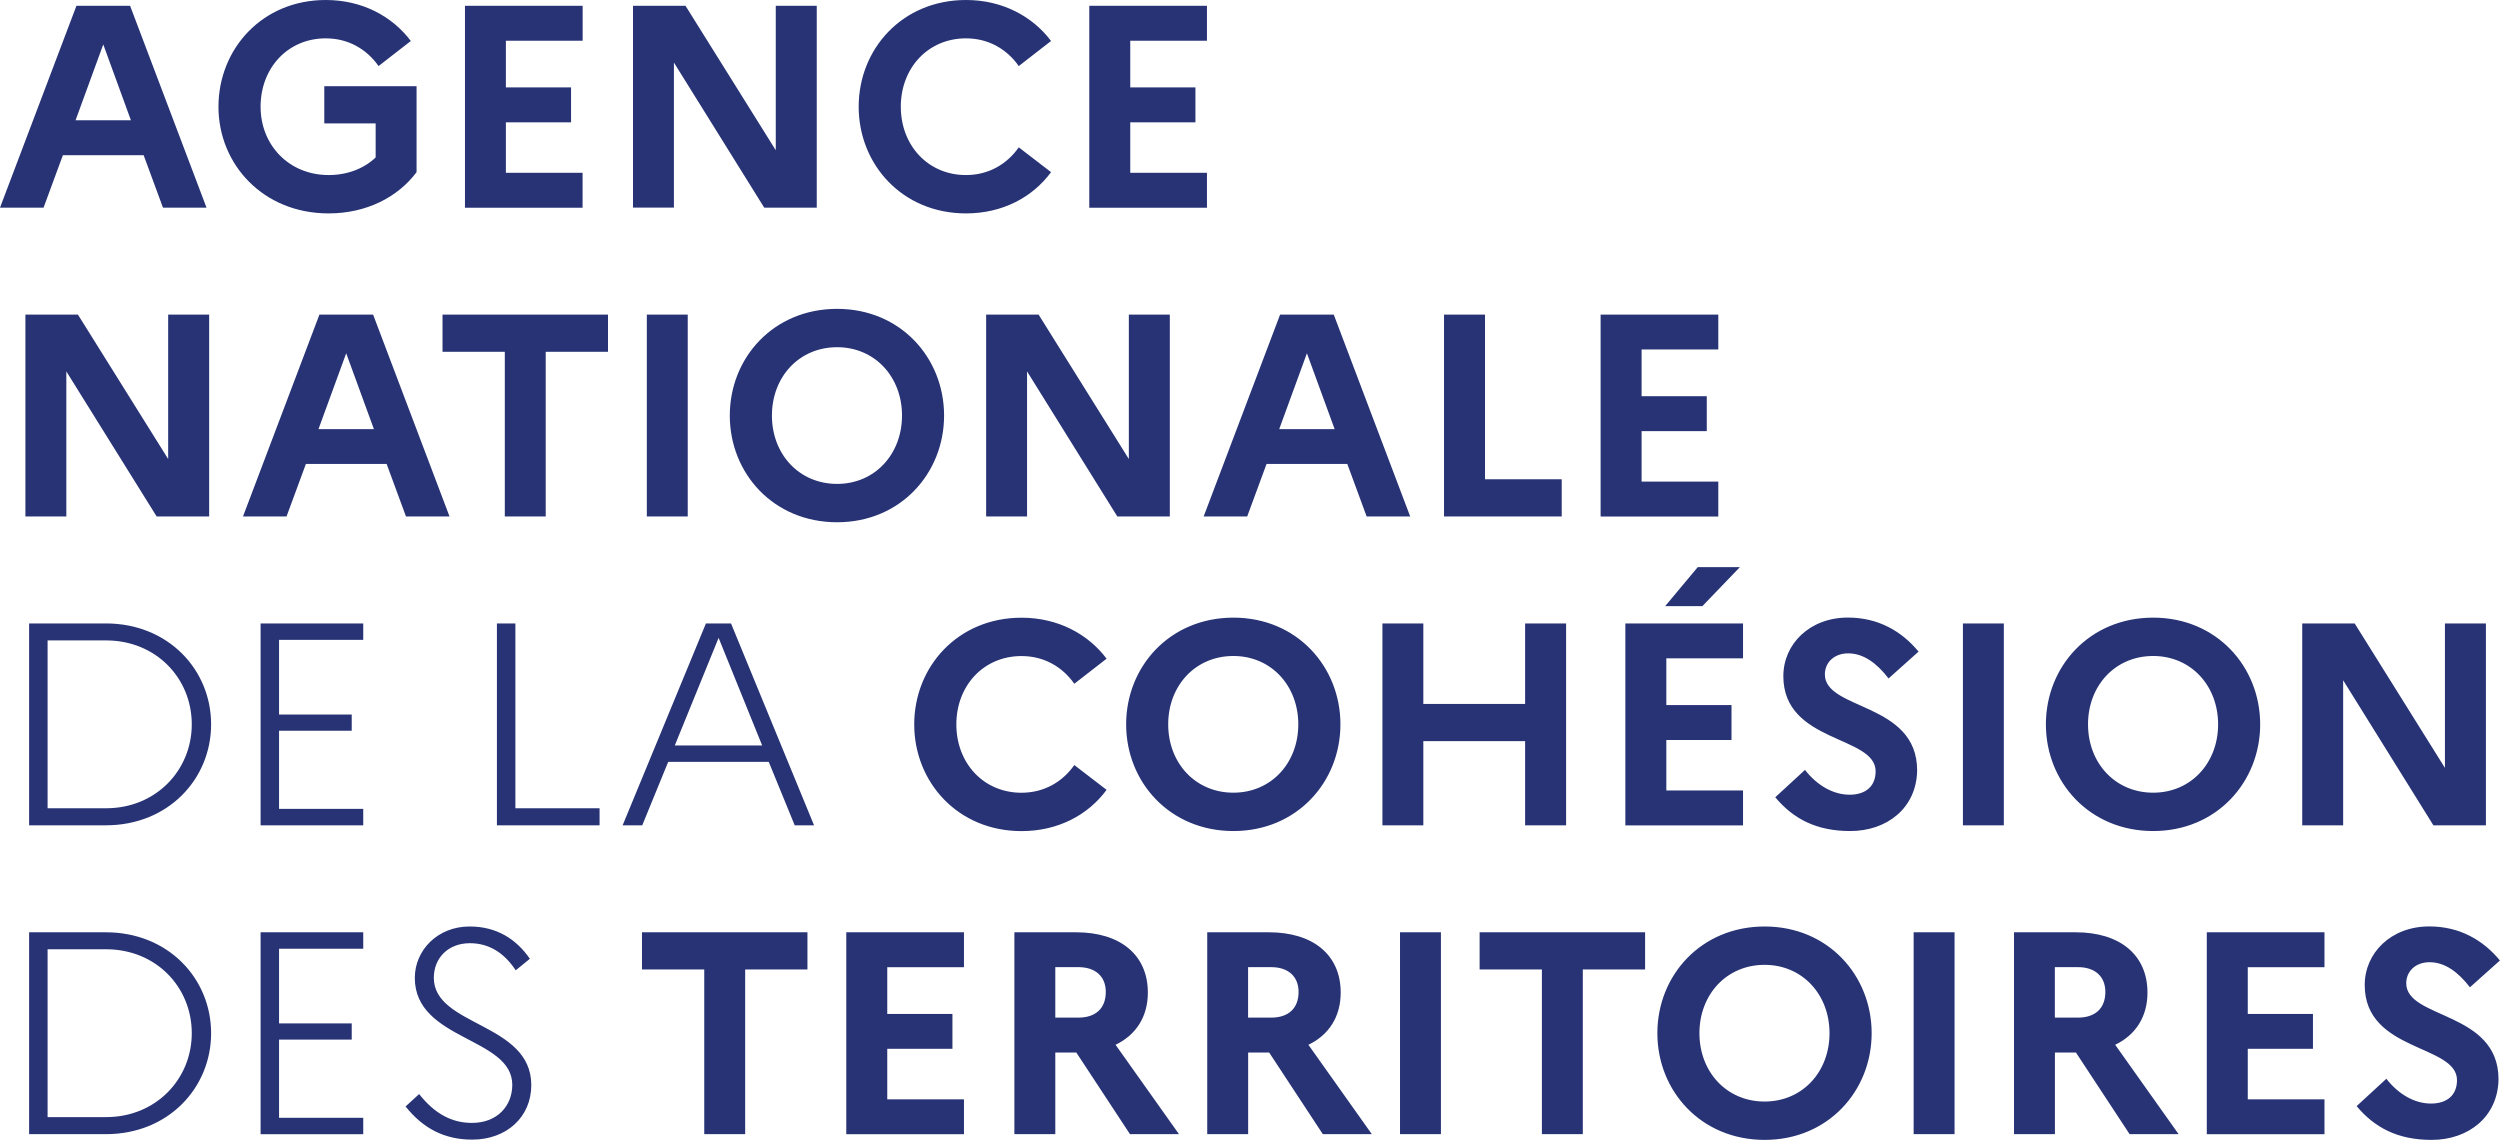
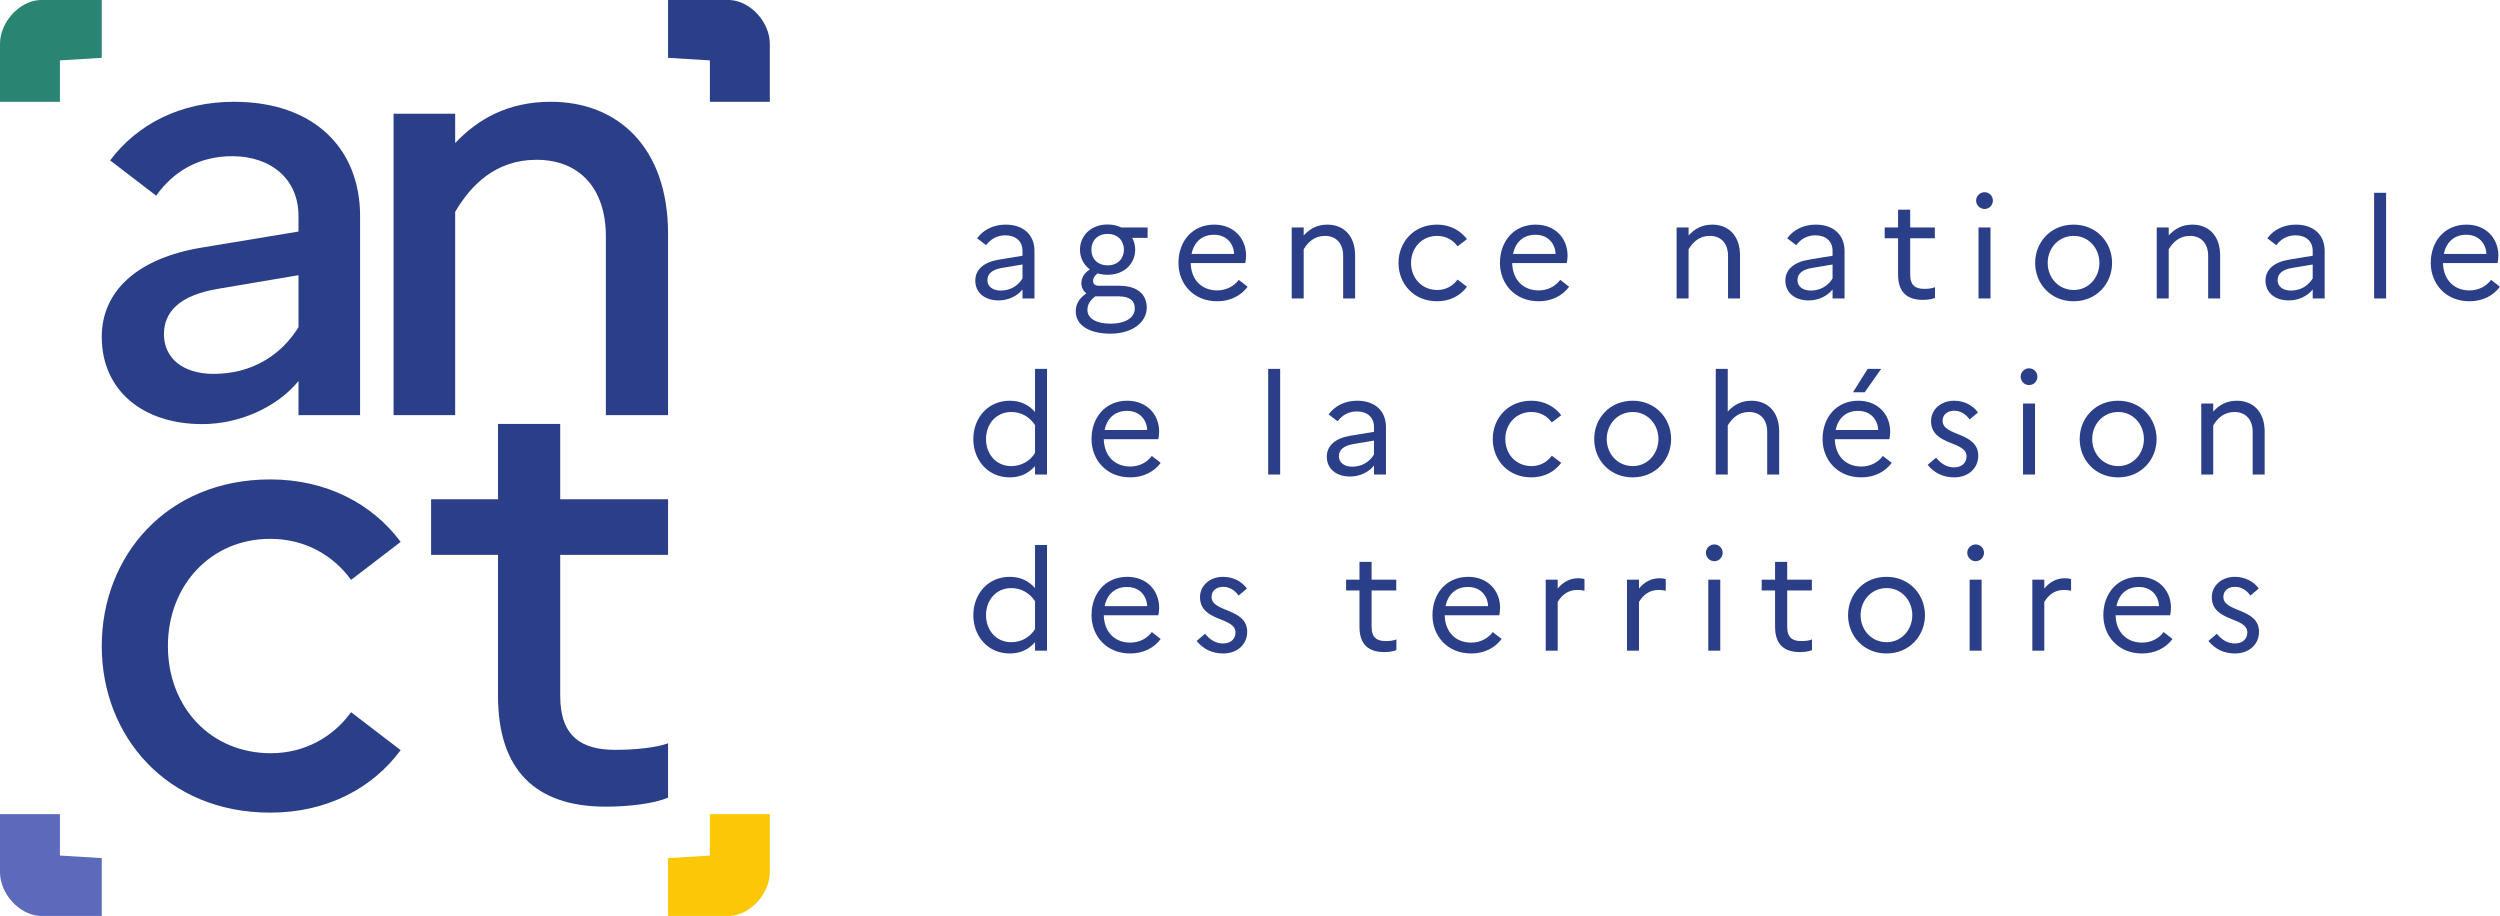
- <svg xmlns="http://www.w3.org/2000/svg" version="1.1" id="Calque_1" x="0" y="0" viewBox="0 0 370.89 169.11" style="enable-background:new 0 0 370.89 169.11" xml:space="preserve">
-   <style>.st0{fill:#273375}</style>
-   <path class="st0" d="M11.34.86h7.96l11.34 29.95h-6.46l-2.87-7.79H9.33l-2.87 7.79H0L11.34.86zm8.08 16.98-4.1-11.25-4.11 11.25h8.21zM55.73 23.36v-5.05h-7.62v-5.52H61.8v12.75c-2.78 3.72-7.45 6.12-13.05 6.12-9.71 0-16.34-7.27-16.34-15.83C32.42 7.27 38.88 0 48.33 0c5.43 0 9.88 2.44 12.62 6.08L56.16 9.8c-1.71-2.44-4.41-4.11-7.83-4.11-5.65 0-9.67 4.41-9.67 10.14s4.24 10.14 10.1 10.14c2.82 0 5.26-.98 6.97-2.61zM68.98.86h17.46v5.18H75.05v6.93h9.67v5.18h-9.67v7.49h11.38v5.18H68.98V.86zM93.91.86h7.79l13.39 21.43V.86h6.08v29.95h-7.79L99.98 9.28V30.8h-6.07V.86zM151.14 21.86l4.79 3.68c-2.74 3.72-7.19 6.12-12.62 6.12-9.46 0-15.92-7.27-15.92-15.83S133.85 0 143.31 0c5.43 0 9.88 2.44 12.62 6.08l-4.79 3.72c-1.71-2.44-4.41-4.11-7.83-4.11-5.65 0-9.67 4.41-9.67 10.14s4.02 10.14 9.67 10.14c3.42 0 6.12-1.67 7.83-4.11zM161.6.86h17.46v5.18h-11.38v6.93h9.67v5.18h-9.67v7.49h11.38v5.18H161.6V.86zM3.77 46.67h7.79L24.95 68.1V46.67h6.08v29.95h-7.79L9.84 55.1v21.52H3.77V46.67zM47.39 46.67h7.96l11.34 29.95h-6.46l-2.87-7.79H45.38l-2.87 7.79h-6.46l11.34-29.95zm8.08 16.99-4.11-11.25-4.11 11.25h8.22zM65.64 46.67H90.2v5.52h-9.24v24.43h-6.07V52.19h-9.24v-5.52zM95.96 46.67h6.07v29.95h-6.07V46.67zM140.06 61.65c0 8.56-6.46 15.83-15.87 15.83-9.46 0-15.92-7.27-15.92-15.83s6.46-15.83 15.92-15.83c9.41 0 15.87 7.27 15.87 15.83zm-6.24 0c0-5.73-4.02-10.14-9.63-10.14-5.65 0-9.67 4.41-9.67 10.14s4.02 10.14 9.67 10.14c5.6 0 9.63-4.41 9.63-10.14zM146.29 46.67h7.79l13.39 21.43V46.67h6.08v29.95h-7.79L152.37 55.1v21.52h-6.07V46.67zM189.91 46.67h7.96l11.34 29.95h-6.46l-2.87-7.79H187.9l-2.87 7.79h-6.46l11.34-29.95zM198 63.66l-4.11-11.25-4.11 11.25H198zM214.24 46.67h6.07V71.1h11.38v5.52h-17.46V46.67zM237.46 46.67h17.46v5.18h-11.38v6.93h9.67v5.18h-9.67v7.49h11.38v5.18h-17.46V46.67zM4.32 92.49H15.7c9.28 0 15.62 6.89 15.62 14.97s-6.33 14.98-15.62 14.98H4.32V92.49zm2.74 2.52v24.9h8.68c7.4 0 12.71-5.65 12.71-12.45 0-6.85-5.31-12.45-12.71-12.45H7.06zM38.66 92.49h15.23v2.44H41.4v11.08h10.78v2.4H41.4V120h12.49v2.44H38.66V92.49zM73.72 92.49h2.74v27.42h12.49v2.53H73.72V92.49zM104.73 92.49h3.72l12.32 29.95h-2.87l-3.85-9.41H99.13l-3.85 9.41h-2.91l12.36-29.95zm8.34 18.1-6.46-15.96-6.5 15.96h12.96zM159.38 113.5l4.79 3.68c-2.74 3.72-7.19 6.12-12.62 6.12-9.46 0-15.92-7.27-15.92-15.83s6.46-15.83 15.92-15.83c5.43 0 9.88 2.44 12.62 6.08l-4.79 3.72c-1.71-2.44-4.41-4.11-7.83-4.11-5.65 0-9.67 4.41-9.67 10.14s4.02 10.14 9.67 10.14c3.43-.01 6.12-1.67 7.83-4.11zM198.86 107.46c0 8.56-6.46 15.83-15.87 15.83-9.46 0-15.92-7.27-15.92-15.83s6.46-15.83 15.92-15.83c9.41 0 15.87 7.28 15.87 15.83zm-6.25 0c0-5.73-4.02-10.14-9.63-10.14-5.65 0-9.67 4.41-9.67 10.14s4.02 10.14 9.67 10.14c5.61 0 9.63-4.4 9.63-10.14zM205.09 92.49h6.07v11.94h15.1V92.49h6.08v29.95h-6.08v-12.49h-15.1v12.49h-6.07V92.49zM241.13 92.49h17.46v5.18h-11.38v6.93h9.67v5.18h-9.67v7.49h11.38v5.18h-17.46V92.49zm5.91-2.57 4.83-5.78h6.25l-5.56 5.78h-5.52zM267.78 114.22c1.8 2.31 4.19 3.68 6.63 3.68 2.4 0 3.85-1.28 3.85-3.47 0-5.35-13.69-4.15-13.69-14.12 0-4.75 3.89-8.69 9.58-8.69 4.49 0 7.96 2.01 10.48 5.05l-4.45 3.98c-1.75-2.27-3.72-3.72-5.99-3.72-2.1 0-3.46 1.37-3.46 3.12 0 5.35 13.69 4.11 13.69 14.25-.09 5.56-4.45 8.99-9.93 8.99-5.05 0-8.47-1.84-11.12-5.01l4.41-4.06zM291.21 92.49h6.07v29.95h-6.07V92.49zM335.31 107.46c0 8.56-6.46 15.83-15.87 15.83-9.46 0-15.92-7.27-15.92-15.83s6.46-15.83 15.92-15.83c9.41 0 15.87 7.28 15.87 15.83zm-6.24 0c0-5.73-4.02-10.14-9.63-10.14-5.65 0-9.67 4.41-9.67 10.14s4.02 10.14 9.67 10.14c5.6 0 9.63-4.4 9.63-10.14zM341.54 92.49h7.79l13.39 21.43V92.49h6.08v29.95h-7.79l-13.39-21.52v21.52h-6.07V92.49zM4.32 138.31H15.7c9.28 0 15.62 6.89 15.62 14.97 0 8.09-6.33 14.98-15.62 14.98H4.32v-29.95zm2.74 2.52v24.9h8.68c7.4 0 12.71-5.65 12.71-12.45 0-6.85-5.31-12.45-12.71-12.45H7.06zM38.66 138.31h15.23v2.44H41.4v11.08h10.78v2.4H41.4v11.6h12.49v2.44H38.66v-29.96zM62.18 162.31c2.27 2.87 4.79 4.28 7.83 4.28 3.81 0 5.99-2.57 5.99-5.65 0-7.1-14.46-6.55-14.46-15.87 0-4.06 3.34-7.62 8.13-7.62 4.02 0 6.93 1.88 8.94 4.79l-2.1 1.71c-1.75-2.65-4.02-4.02-6.8-4.02-3.25 0-5.35 2.23-5.35 5.13 0 7.23 14.46 6.63 14.46 15.92 0 4.75-3.68 8.09-8.77 8.09-4.06 0-7.27-1.63-9.88-4.92l2.01-1.84zM95.23 138.31h24.56v5.52h-9.24v24.43h-6.07v-24.43h-9.24v-5.52zM125.55 138.31h17.46v5.18h-11.38v6.93h9.67v5.18h-9.67v7.49h11.38v5.18h-17.46v-29.96zM150.48 138.31h9.16c6.59 0 10.65 3.38 10.65 8.94 0 3.59-1.75 6.29-4.79 7.75l9.41 13.26h-7.27l-7.96-12.11h-3.12v12.11h-6.07v-29.95zm6.08 5.17v7.49h3.42c2.57 0 4.07-1.37 4.07-3.81 0-2.27-1.5-3.68-4.07-3.68h-3.42zM179.09 138.31h9.16c6.59 0 10.65 3.38 10.65 8.94 0 3.59-1.75 6.29-4.79 7.75l9.41 13.26h-7.27l-7.96-12.11h-3.12v12.11h-6.07v-29.95zm6.07 5.17v7.49h3.42c2.57 0 4.07-1.37 4.07-3.81 0-2.27-1.5-3.68-4.07-3.68h-3.42zM207.7 138.31h6.07v29.95h-6.07v-29.95zM219.5 138.31h24.56v5.52h-9.24v24.43h-6.07v-24.43h-9.24v-5.52zM277.67 153.28c0 8.56-6.46 15.83-15.87 15.83-9.46 0-15.92-7.27-15.92-15.83s6.46-15.83 15.92-15.83c9.41 0 15.87 7.27 15.87 15.83zm-6.25 0c0-5.73-4.02-10.14-9.63-10.14-5.65 0-9.67 4.41-9.67 10.14s4.02 10.14 9.67 10.14c5.61 0 9.63-4.4 9.63-10.14zM283.9 138.31h6.07v29.95h-6.07v-29.95zM298.78 138.31h9.16c6.59 0 10.65 3.38 10.65 8.94 0 3.59-1.75 6.29-4.79 7.75l9.41 13.26h-7.27l-7.96-12.11h-3.12v12.11h-6.07v-29.95zm6.07 5.17v7.49h3.42c2.57 0 4.07-1.37 4.07-3.81 0-2.27-1.5-3.68-4.07-3.68h-3.42zM327.39 138.31h17.46v5.18h-11.38v6.93h9.67v5.18h-9.67v7.49h11.38v5.18h-17.46v-29.96zM354.03 160.04c1.8 2.31 4.19 3.68 6.63 3.68 2.4 0 3.85-1.28 3.85-3.47 0-5.35-13.69-4.15-13.69-14.12 0-4.75 3.89-8.69 9.58-8.69 4.49 0 7.96 2.01 10.48 5.05l-4.45 3.98c-1.75-2.27-3.72-3.72-5.99-3.72-2.1 0-3.46 1.37-3.46 3.12 0 5.35 13.69 4.11 13.69 14.25-.09 5.56-4.45 8.99-9.93 8.99-5.05 0-8.47-1.84-11.12-5.01l4.41-4.06z" />
+ <svg xmlns="http://www.w3.org/2000/svg" height="292.573" width="798.587" xml:space="preserve">
+   <path style="fill:#2b3e88;fill-opacity:1;fill-rule:nonzero;stroke:none" d="M511.699 1298.62c90.258 0 160.461 42.98 203.442 111.75v124.65l-194.848-32.96c-90.258-15.76-127.508-54.44-127.508-108.88 0-55.88 44.41-94.56 118.914-94.56zm-267.918 88.83c0 108.88 84.532 187.68 237.832 213.47l233.528 38.68v37.25c0 88.83-65.903 143.27-159.032 143.27-78.796 0-140.398-35.82-181.949-94.56l-110.32 84.53c64.473 85.96 167.625 140.4 296.57 140.4 194.848 0 302.301-114.61 302.301-273.64v-477.09h-147.57v81.67c-51.578-63.04-141.836-103.16-230.661-103.16-143.273 0-240.699 81.67-240.699 209.18M942.941 1921.84h147.569v-70.2c54.44 57.31 126.08 98.85 229.23 98.85 159.03 0 280.81-107.44 280.81-316.62v-434.11h-149v428.38c0 114.61-63.04 183.38-166.2 183.38-98.85 0-157.59-61.6-194.84-124.64v-487.12H942.941v722.08M841.059 488.09l118.871-90.981c-67.508-90.988-176.106-149.687-312.578-149.687-248.008 0-403.571 183.437-403.571 399.156 0 215.731 155.563 399.162 403.571 399.162 135.007 0 245.07-58.689 312.578-149.681L841.059 805.07c-41.09 57.239-108.594 98.328-193.707 98.328-142.352 0-245.079-111.527-245.079-256.82 0-146.75 102.727-256.808 246.543-256.808 83.649 0 151.153 41.089 192.243 98.32M1193.17 864.922h-160.31V998.16h160.31v180.52h149V998.16h258.38V864.922h-258.38V526.801c0-97.422 51.58-128.949 131.81-128.949 48.71 0 100.79 5.738 126.57 15.769V283.238c-34.38-14.328-93.62-21.488-149.49-21.488-169.06 0-257.89 88.832-257.89 265.051v338.121M1700.77 2049.67v-99.17h143.57v139.13c0 50.21-44.65 101.41-94.75 104.65h-149.04v-138.46l100.22-6.15" transform="matrix(.13333 0 0 -.13333 0 292.573)" />
+   <path style="fill:#fbc707;fill-opacity:1;fill-rule:nonzero;stroke:none" d="M1700.77 144.609v99.18h143.57V104.66c0-50.219-44.65-101.41-94.75-104.66h-149.04v138.469l100.22 6.14" transform="matrix(.13333 0 0 -.13333 0 292.573)" />
+   <path style="fill:#5c6abc;fill-opacity:1;fill-rule:nonzero;stroke:none" d="M143.563 144.609v99.18H0V104.66C0 54.441 44.645 3.25 94.742 0h149.039v138.469l-100.218 6.14" transform="matrix(.13333 0 0 -.13333 0 292.573)" />
+   <path style="fill:#298472;fill-opacity:1;fill-rule:nonzero;stroke:none" d="M143.563 2049.67v-99.17H0v139.13c0 50.21 44.645 101.41 94.742 104.65h149.039v-138.46l-100.218-6.15" transform="matrix(.13333 0 0 -.13333 0 292.573)" />
+   <path style="fill:#2b3e88;fill-opacity:1;fill-rule:nonzero;stroke:none" d="M2397.38 1498.23c22.63 0 41.19 10.8 52.33 29.03v33.41l-50.3-8.44c-23.29-4.05-33.75-14.51-33.75-29.03 0-14.51 11.82-24.97 31.72-24.97zm-60.76 23.96c0 25.66 19.59 43.88 55.7 49.96l57.39 9.45v11.81c0 23.63-16.88 37.14-41.19 37.14-19.57 0-35.44-9.12-45.9-23.64l-21.6 16.55c14.85 20.25 38.81 32.74 68.52 32.74 43.21 0 68.86-25.32 68.86-62.79v-114.09h-28.69v21.61c-12.83-16.54-35.11-26.33-57.04-26.33-33.42 0-56.05 18.56-56.05 47.59M2692.73 1596.12c0 20.92-14.18 37.8-38.82 37.8-25.32 0-39.15-16.88-39.15-37.8 0-20.93 13.83-37.47 39.15-37.47 24.64 0 38.82 16.87 38.82 37.47zm-32.4-177.22c35.77 0 58.39 14.18 58.39 36.46 0 16.2-9.12 29.03-39.5 29.03h-55.02c-11.81-8.78-18.9-18.91-18.9-32.41 0-20.59 21.26-33.08 55.03-33.08zm-57.73 72.58c-7.76 6.07-11.81 15.18-11.81 24.29 0 13.51 7.08 24.65 20.25 33.09-14.86 11.14-23.63 28.35-23.63 47.26 0 32.74 25.65 60.42 66.16 60.42 12.49 0 23.63-2.7 32.74-7.09h63.13v-24.98h-36.8c4.73-8.44 7.09-18.23 7.09-28.35 0-32.41-25.32-60.09-66.16-60.09-8.43 0-16.54 1.35-23.62 3.38-7.09-5.07-11.14-11.14-11.14-17.55 0-7.09 3.7-12.15 14.17-12.15h48.61c44.89 0 65.82-21.95 65.82-52.33 0-35.78-35.78-62.45-86.75-62.45-50.3 0-83.37 19.59-83.37 53.67 0 17.22 8.43 31.06 25.31 42.88M2854.75 1585.99h101.93c-1.01 24.97-18.23 45.9-48.26 45.9-28.02 0-47.6-16.53-53.67-45.9zm61.43-113.42c-57.38 0-92.82 42.2-92.82 91.82 0 51.64 33.07 91.81 85.73 91.81 46.25 0 76.29-32.41 76.29-74.26 0-6.75-1.01-13.17-2.02-17.89h-130.64c1.02-40.85 27-65.48 63.46-65.48 21.94 0 40.5 10.12 51.64 25.31l21.27-16.54c-15.86-21.27-41.18-34.77-72.91-34.77M3094.72 1649.45h28.7v-19.25c13.83 15.19 31.39 26 56.71 26 38.14 0 66.49-25.65 66.49-73.92v-102.96h-28.69v101.94c0 30.38-17.21 47.94-43.54 47.94-24.64 0-40.17-14.18-50.97-32.07v-117.81h-28.7v170.13M3492.01 1524.55l22.61-17.21c-15.87-21.27-40.51-34.77-71.56-34.77-56.37 0-92.49 42.2-92.49 91.82 0 49.61 36.12 91.81 92.49 91.81 30.72 0 55.69-13.84 71.56-34.77l-22.61-17.21c-10.47 14.85-27.69 24.98-48.95 24.98-36.46 0-62.44-28.7-62.44-64.81 0-36.46 25.98-64.82 62.78-64.82 20.92 0 38.14 10.14 48.61 24.98M3624.99 1585.99h101.93c-1.01 24.97-18.23 45.9-48.26 45.9-28.02 0-47.6-16.53-53.67-45.9zm61.43-113.42c-57.38 0-92.82 42.2-92.82 91.82 0 51.64 33.07 91.81 85.73 91.81 46.25 0 76.29-32.41 76.29-74.26 0-6.75-1.01-13.17-2.02-17.89h-130.64c1.02-40.85 27-65.48 63.46-65.48 21.94 0 40.5 10.12 51.64 25.31l21.27-16.54c-15.86-21.27-41.18-34.77-72.91-34.77M4016.86 1649.45h28.69v-19.25c13.84 15.19 31.39 26 56.7 26 38.14 0 66.5-25.65 66.5-73.92v-102.96h-28.69v101.94c0 30.38-17.22 47.94-43.55 47.94-24.64 0-40.16-14.18-50.96-32.07v-117.81h-28.69v170.13M4338.18 1498.23c22.62 0 41.18 10.8 52.32 29.03v33.41l-50.29-8.44c-23.29-4.05-33.76-14.51-33.76-29.03 0-14.51 11.82-24.97 31.73-24.97zm-60.76 23.96c0 25.66 19.58 43.88 55.7 49.96l57.38 9.45v11.81c0 23.63-16.87 37.14-41.18 37.14-19.58 0-35.44-9.12-45.91-23.64l-21.6 16.55c14.86 20.25 38.81 32.74 68.53 32.74 43.2 0 68.86-25.32 68.86-62.79v-114.09h-28.7v21.61c-12.82-16.54-35.1-26.33-57.04-26.33-33.42 0-56.04 18.56-56.04 47.59M4547.44 1623.46h-32.06v25.99h32.06v42.53h29.04v-42.53h59.07v-25.99h-59.07v-87.09c0-26.66 13.5-34.09 34.09-34.09 11.14 0 18.9 1.35 25.32 4.05v-25.66c-8.1-3.37-17.22-4.72-29.37-4.72-37.81 0-59.08 18.9-59.08 60.42v87.09M4740.17 1649.45h28.7v-170.13h-28.7zm-5.73 64.47c0 10.8 9.11 19.92 20.25 19.92s19.91-9.12 19.91-19.92c0-11.14-8.77-20.25-19.91-20.25s-20.25 9.11-20.25 20.25M5029.78 1564.39c0 35.43-25.98 64.81-61.42 64.81-36.46 0-62.45-29.38-62.45-64.81 0-35.44 25.99-64.82 62.45-64.82 35.44 0 61.42 29.71 61.42 64.82zm30.38 0c0-49.62-37.46-91.82-92.15-91.82-55.02 0-92.15 42.2-92.15 91.82 0 49.61 37.13 91.81 92.15 91.81 54.69 0 92.15-42.2 92.15-91.81M5167.16 1649.45h28.69v-19.25c13.84 15.19 31.39 26 56.7 26 38.15 0 66.51-25.65 66.51-73.92v-102.96h-28.7v101.94c0 30.38-17.22 47.94-43.54 47.94-24.65 0-40.17-14.18-50.97-32.07v-117.81h-28.69v170.13M5488.48 1498.23c22.62 0 41.19 10.8 52.33 29.03v33.41l-50.3-8.44c-23.29-4.05-33.75-14.51-33.75-29.03 0-14.51 11.81-24.97 31.72-24.97zm-60.76 23.96c0 25.66 19.58 43.88 55.7 49.96l57.39 9.45v11.81c0 23.63-16.88 37.14-41.19 37.14-19.57 0-35.44-9.12-45.9-23.64l-21.61 16.55c14.86 20.25 38.82 32.74 68.53 32.74 43.21 0 68.86-25.32 68.86-62.79v-114.09h-28.69v21.61c-12.83-16.54-35.11-26.33-57.05-26.33-33.42 0-56.04 18.56-56.04 47.59M5687.96 1732.48h28.69v-253.16h-28.69v253.16M5855.04 1585.99h101.94c-1.02 24.97-18.23 45.9-48.27 45.9-28.02 0-47.59-16.53-53.67-45.9zm61.43-113.42c-57.38 0-92.82 42.2-92.82 91.82 0 51.64 33.07 91.81 85.73 91.81 46.25 0 76.3-32.41 76.3-74.26 0-6.75-1.02-13.17-2.03-17.89h-130.63c1.01-40.85 27-65.48 63.45-65.48 21.95 0 40.51 10.12 51.65 25.31l21.26-16.54c-15.86-21.27-41.17-34.77-72.91-34.77M2422.7 1077.66c23.64 0 44.56 11.48 57.05 31.39v66.84c-13.16 20.25-33.76 31.39-57.05 31.39-36.11 0-60.41-28.69-60.41-64.81 0-36.12 24.3-64.81 60.41-64.81zm-3.37 156.63c25.31 0 45.23-9.79 60.42-27.01v103.29h28.69v-253.16h-28.69v20.25c-15.19-17.22-35.11-27.01-60.42-27.01-53.34 0-87.42 42.2-87.42 91.82 0 49.62 34.08 91.82 87.42 91.82M2646.48 1164.07h101.95c-1.02 24.98-18.23 45.91-48.28 45.91-28.02 0-47.59-16.54-53.67-45.91zm61.44-113.42c-57.39 0-92.83 42.2-92.83 91.82 0 51.65 33.08 91.82 85.74 91.82 46.24 0 76.29-32.41 76.29-74.27 0-6.75-1.02-13.16-2.03-17.88h-130.63c1.01-40.85 27.01-65.49 63.46-65.49 21.94 0 40.51 10.13 51.65 25.32l21.26-16.54c-15.87-21.27-41.18-34.78-72.91-34.78M3038.35 1310.57h28.69v-253.16h-28.69v253.16M3239.52 1076.31c22.62 0 41.18 10.8 52.32 29.03v33.42l-50.3-8.44c-23.29-4.05-33.75-14.51-33.75-29.03 0-14.51 11.82-24.98 31.73-24.98zm-60.76 23.96c0 25.66 19.58 43.89 55.7 49.97l57.38 9.45v11.81c0 23.63-16.88 37.13-41.18 37.13-19.58 0-35.44-9.12-45.91-23.63l-21.6 16.54c14.85 20.25 38.82 32.75 68.52 32.75 43.21 0 68.86-25.32 68.86-62.79v-114.09h-28.69v21.6c-12.83-16.54-35.11-26.33-57.04-26.33-33.42 0-56.04 18.57-56.04 47.59M3717.8 1102.64l22.62-17.21c-15.87-21.27-40.51-34.78-71.56-34.78-56.38 0-92.49 42.2-92.49 91.82 0 49.62 36.11 91.82 92.49 91.82 30.71 0 55.69-13.84 71.56-34.78l-22.62-17.21c-10.46 14.86-27.68 24.98-48.94 24.98-36.46 0-62.45-28.69-62.45-64.81 0-36.45 25.99-64.81 62.78-64.81 20.93 0 38.15 10.13 48.61 24.98M3973.32 1142.47c0 35.44-26 64.81-61.44 64.81-36.45 0-62.45-29.37-62.45-64.81s26-64.81 62.45-64.81c35.44 0 61.44 29.7 61.44 64.81zm30.38 0c0-49.62-37.47-91.82-92.15-91.82-55.03 0-92.15 42.2-92.15 91.82 0 49.62 37.12 91.82 92.15 91.82 54.68 0 92.15-42.2 92.15-91.82M4110.68 1310.57h28.7v-102.28c13.83 15.19 31.38 26 56.7 26 38.15 0 66.5-25.66 66.5-73.93v-102.95h-28.69v101.94c0 30.38-16.88 47.93-43.54 47.93-24.98 0-40.17-14.51-50.97-32.07v-117.8h-28.7v253.16M4439.44 1254.54l35.1 56.03h32.41l-39.5-56.03zm-41.52-90.47h101.94c-1.02 24.98-18.23 45.91-48.27 45.91-28.02 0-47.59-16.54-53.67-45.91zm61.43-113.42c-57.38 0-92.82 42.2-92.82 91.82 0 51.65 33.07 91.82 85.73 91.82 46.25 0 76.3-32.41 76.3-74.27 0-6.75-1.02-13.16-2.03-17.88H4395.9c1.01-40.85 27-65.49 63.45-65.49 21.95 0 40.51 10.13 51.65 25.32l21.26-16.54c-15.86-21.27-41.17-34.78-72.91-34.78M4638.58 1097.92c11.82-14.86 25.99-23.3 43.21-23.3 18.89 0 29.7 11.48 29.7 26.33 0 38.15-85.06 24.64-85.06 84.73 0 26.66 22.62 48.61 55.36 48.61 24.3 0 45.22-11.48 57.04-28.02l-19.92-16.88c-9.11 12.83-21.93 20.93-36.79 20.93-18.23 0-28.01-10.81-28.01-23.97 0-38.14 85.4-25.99 85.4-84.05-.35-31.73-25.66-51.65-57.39-51.65-27 0-48.26 10.81-63.8 30.05l20.26 17.22M4846.84 1227.54h28.69v-170.13h-28.69zm-5.74 64.47c0 10.8 9.11 19.91 20.25 19.91s19.92-9.11 19.92-19.91c0-11.14-8.78-20.25-19.92-20.25-11.14 0-20.25 9.11-20.25 20.25M5136.45 1142.47c0 35.44-26 64.81-61.44 64.81-36.45 0-62.45-29.37-62.45-64.81s26-64.81 62.45-64.81c35.44 0 61.44 29.7 61.44 64.81zm30.38 0c0-49.62-37.47-91.82-92.15-91.82-55.03 0-92.15 42.2-92.15 91.82 0 49.62 37.12 91.82 92.15 91.82 54.68 0 92.15-42.2 92.15-91.82M5273.81 1227.54h28.69v-19.25c13.84 15.19 31.39 26 56.7 26 38.15 0 66.51-25.66 66.51-73.93v-102.95h-28.69v101.94c0 30.38-17.22 47.93-43.55 47.93-24.65 0-40.17-14.18-50.97-32.07v-117.8h-28.69v170.13M2422.7 655.75c23.64 0 44.56 11.469 57.05 31.391v66.839c-13.16 20.25-33.76 31.391-57.05 31.391-36.11 0-60.41-28.699-60.41-64.812 0-36.118 24.3-64.809 60.41-64.809zm-3.37 156.621c25.31 0 45.23-9.789 60.42-27V888.66h28.69V635.488h-28.69v20.262c-15.19-17.219-35.11-27.012-60.42-27.012-53.34 0-87.42 42.203-87.42 91.821 0 49.621 34.08 91.812 87.42 91.812M2646.48 742.16h101.95c-1.02 24.981-18.23 45.899-48.28 45.899-28.02 0-47.59-16.528-53.67-45.899zm61.44-113.422c-57.39 0-92.83 42.203-92.83 91.821 0 51.64 33.08 91.812 85.74 91.812 46.24 0 76.29-32.41 76.29-74.262 0-6.757-1.02-13.168-2.03-17.89h-130.63c1.01-40.848 27.01-65.481 63.46-65.481 21.94 0 40.51 10.121 51.65 25.313l21.26-16.551c-15.87-21.262-41.18-34.762-72.91-34.762M2887.14 676c11.81-14.859 25.99-23.289 43.2-23.289 18.91 0 29.71 11.469 29.71 26.328 0 38.133-85.06 24.641-85.06 84.723 0 26.668 22.61 48.609 55.35 48.609 24.31 0 45.24-11.48 57.06-28.012l-19.92-16.89c-9.12 12.832-21.95 20.929-36.79 20.929-18.23 0-28.02-10.796-28.02-23.957 0-38.152 85.39-26 85.39-84.05-.33-31.731-25.65-51.653-57.37-51.653-27.01 0-48.28 10.813-63.8 30.043L2887.14 676M3257.07 779.629H3225v25.992h32.07v42.527h29.02v-42.527h59.08v-25.992h-59.08v-87.09c0-26.668 13.51-34.098 34.1-34.098 11.14 0 18.9 1.36 25.31 4.047V636.84c-8.1-3.371-17.21-4.731-29.36-4.731-37.8 0-59.07 18.911-59.07 60.43v87.09M3463.3 742.16h101.94c-1.01 24.981-18.23 45.899-48.27 45.899-28.01 0-47.6-16.528-53.67-45.899zm61.44-113.422c-57.39 0-92.83 42.203-92.83 91.821 0 51.64 33.08 91.812 85.74 91.812 46.25 0 76.28-32.41 76.28-74.262 0-6.757-1.01-13.168-2.02-17.89h-130.64c1.02-40.848 27.01-65.481 63.47-65.481 21.94 0 40.5 10.121 51.64 25.313l21.27-16.551c-15.87-21.262-41.19-34.762-72.91-34.762M3703.28 805.621h28.69v-21.262c12.5 14.84 28.02 24.629 49.62 24.629 5.41 0 10.47-.679 14.52-2.019v-28.02c-5.06 1.352-10.12 2.02-16.88 2.02-22.28 0-36.79-11.469-47.26-28.688V635.488h-28.69v170.133M3898.03 805.621h28.7v-21.262c12.49 14.84 28.01 24.629 49.62 24.629 5.4 0 10.46-.679 14.51-2.019v-28.02c-5.06 1.352-10.12 2.02-16.88 2.02-22.28 0-36.79-11.469-47.25-28.688V635.488h-28.7v170.133M4092.79 805.621h28.69V635.488h-28.69zm-5.74 64.469c0 10.801 9.11 19.91 20.25 19.91s19.91-9.109 19.91-19.91c0-11.141-8.77-20.25-19.91-20.25s-20.25 9.109-20.25 20.25M4252.77 779.629h-32.06v25.992h32.06v42.527h29.04v-42.527h59.07v-25.992h-59.07v-87.09c0-26.668 13.5-34.098 34.09-34.098 11.14 0 18.9 1.36 25.32 4.047V636.84c-8.1-3.371-17.22-4.731-29.37-4.731-37.81 0-59.08 18.911-59.08 60.43v87.09M4581.54 720.559c0 35.441-25.99 64.812-61.43 64.812-36.46 0-62.44-29.371-62.44-64.812 0-35.438 25.98-64.809 62.44-64.809 35.44 0 61.43 29.699 61.43 64.809zm30.38 0c0-49.618-37.46-91.821-92.15-91.821-55.02 0-92.15 42.203-92.15 91.821 0 49.621 37.13 91.812 92.15 91.812 54.69 0 92.15-42.191 92.15-91.812M4718.9 805.621h28.7V635.488h-28.7zm-5.73 64.469c0 10.801 9.11 19.91 20.25 19.91s19.91-9.109 19.91-19.91c0-11.141-8.77-20.25-19.91-20.25s-20.25 9.109-20.25 20.25M4869.11 805.621h28.69v-21.262c12.49 14.84 28.02 24.629 49.62 24.629 5.4 0 10.46-.679 14.51-2.019v-28.02c-5.06 1.352-10.12 2.02-16.87 2.02-22.28 0-36.8-11.469-47.26-28.688V635.488h-28.69v170.133M5070.62 742.16h101.93c-1.01 24.981-18.23 45.899-48.26 45.899-28.02 0-47.6-16.528-53.67-45.899zm61.43-113.422c-57.38 0-92.82 42.203-92.82 91.821 0 51.64 33.07 91.812 85.73 91.812 46.25 0 76.29-32.41 76.29-74.262 0-6.757-1.02-13.168-2.02-17.89h-130.64c1.02-40.848 27-65.481 63.46-65.481 21.94 0 40.5 10.121 51.64 25.313l21.27-16.551c-15.86-21.262-41.18-34.762-72.91-34.762M5311.27 676c11.82-14.859 26-23.289 43.21-23.289 18.9 0 29.7 11.469 29.7 26.328 0 38.133-85.06 24.641-85.06 84.723 0 26.668 22.61 48.609 55.36 48.609 24.31 0 45.23-11.48 57.05-28.012l-19.92-16.89c-9.12 12.832-21.94 20.929-36.79 20.929-18.23 0-28.02-10.796-28.02-23.957 0-38.152 85.4-26 85.4-84.05-.34-31.731-25.66-51.653-57.38-51.653-27.01 0-48.28 10.813-63.8 30.043L5311.27 676" transform="matrix(.13333 0 0 -.13333 0 292.573)" />
</svg>
